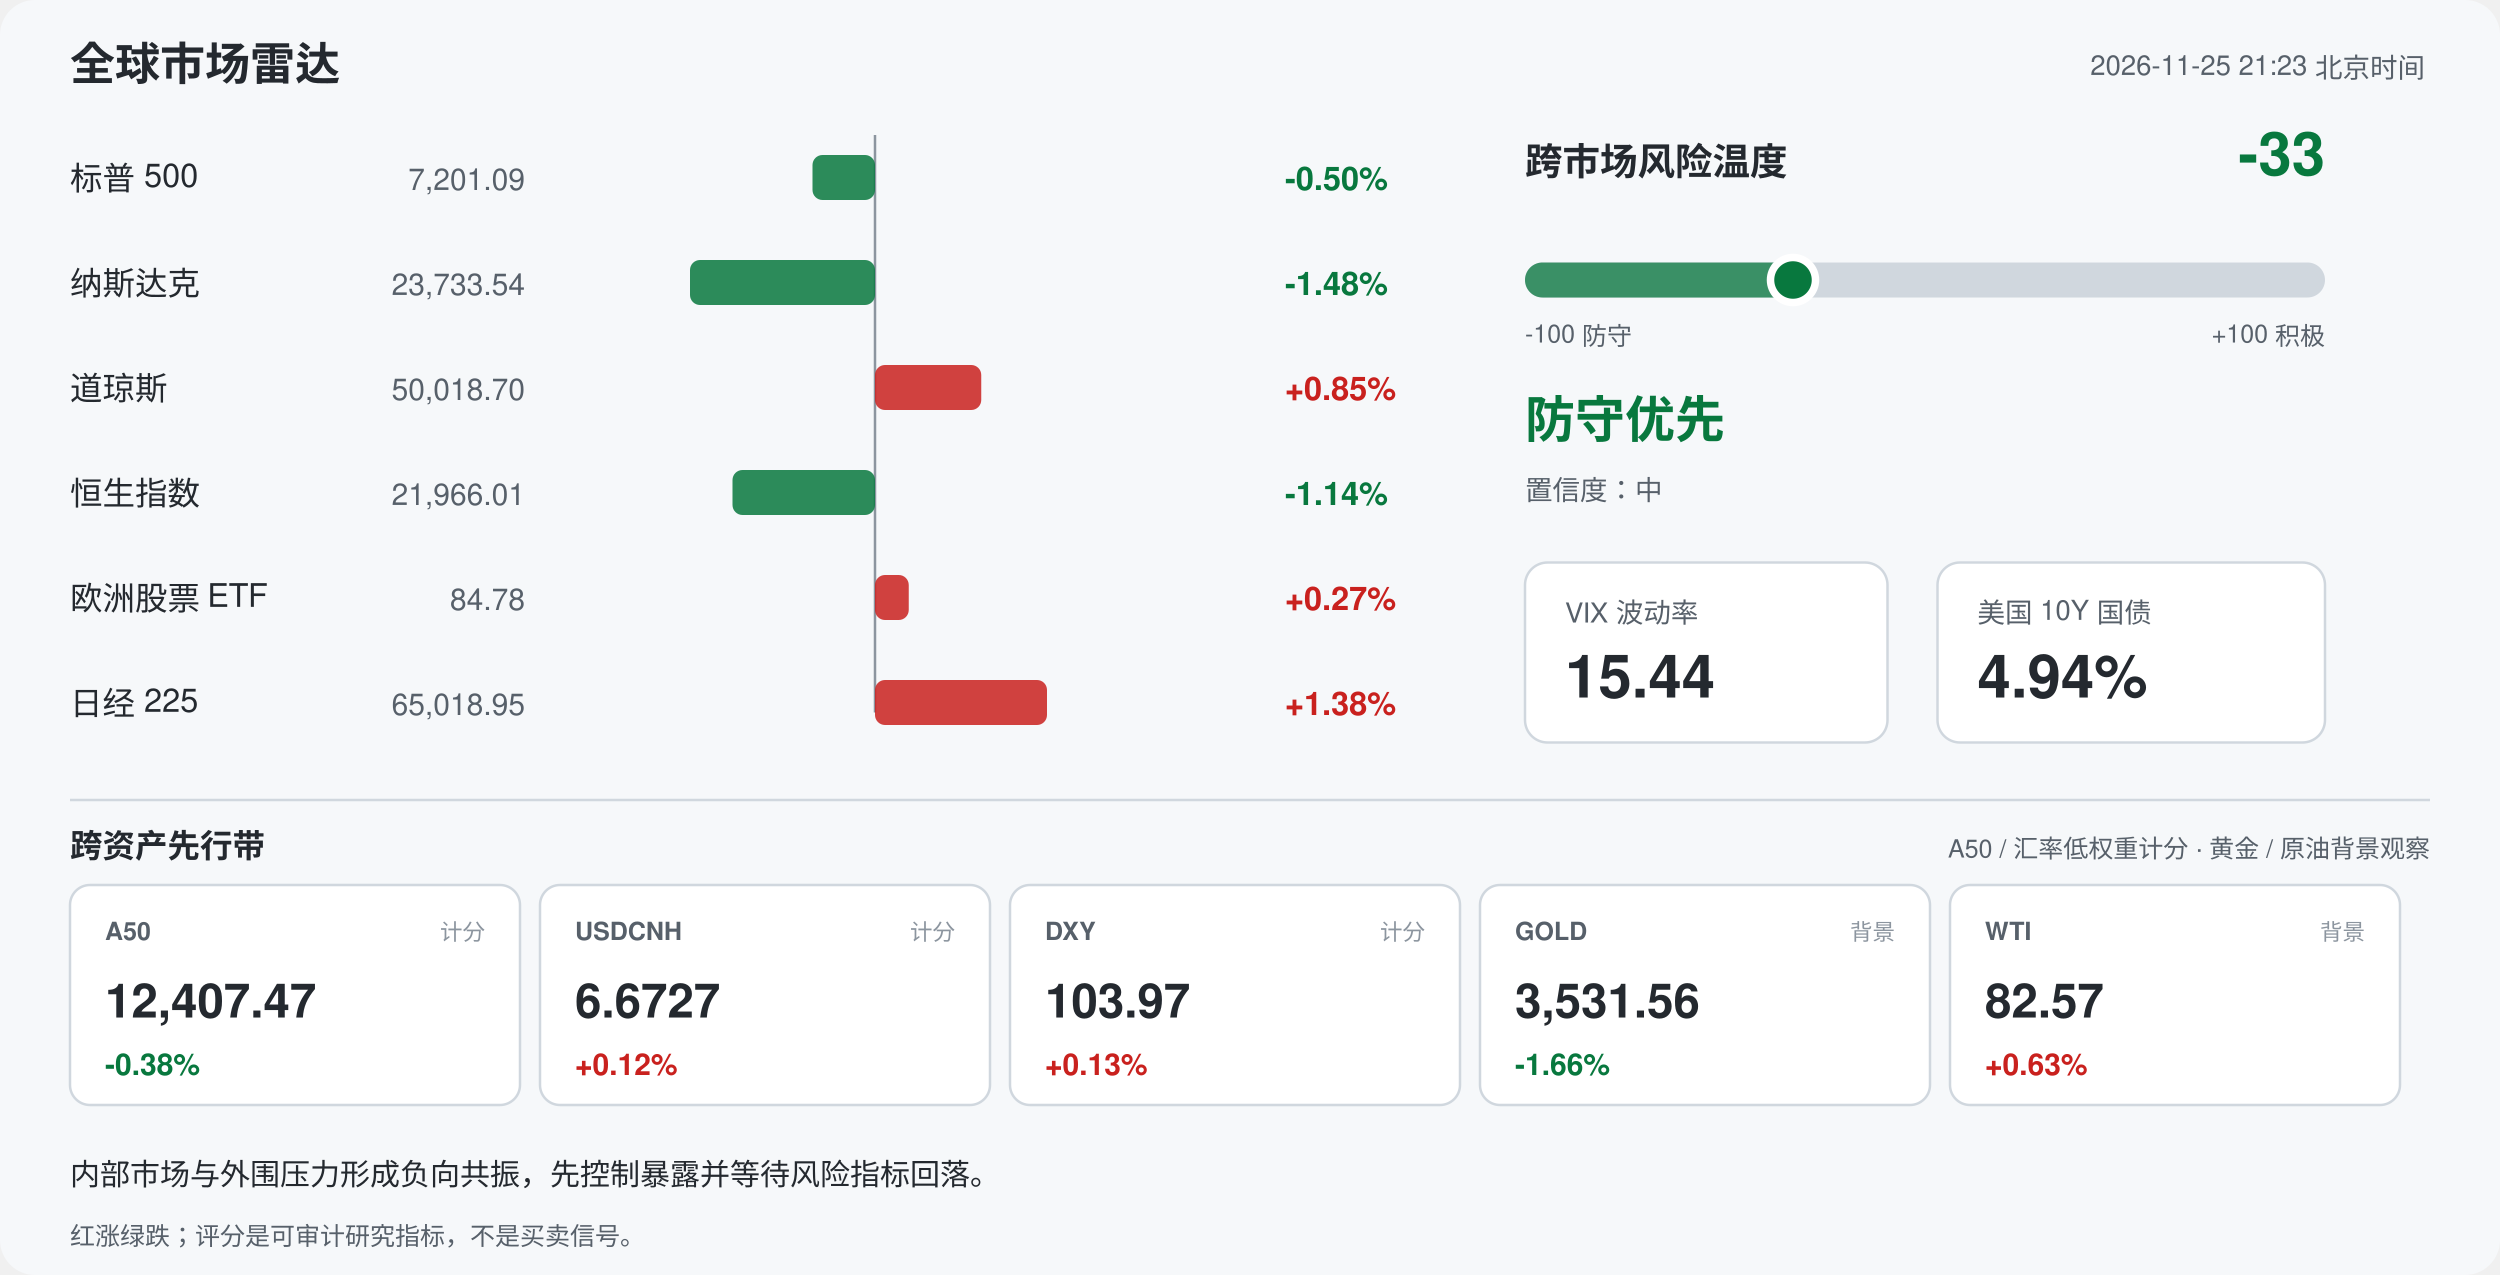
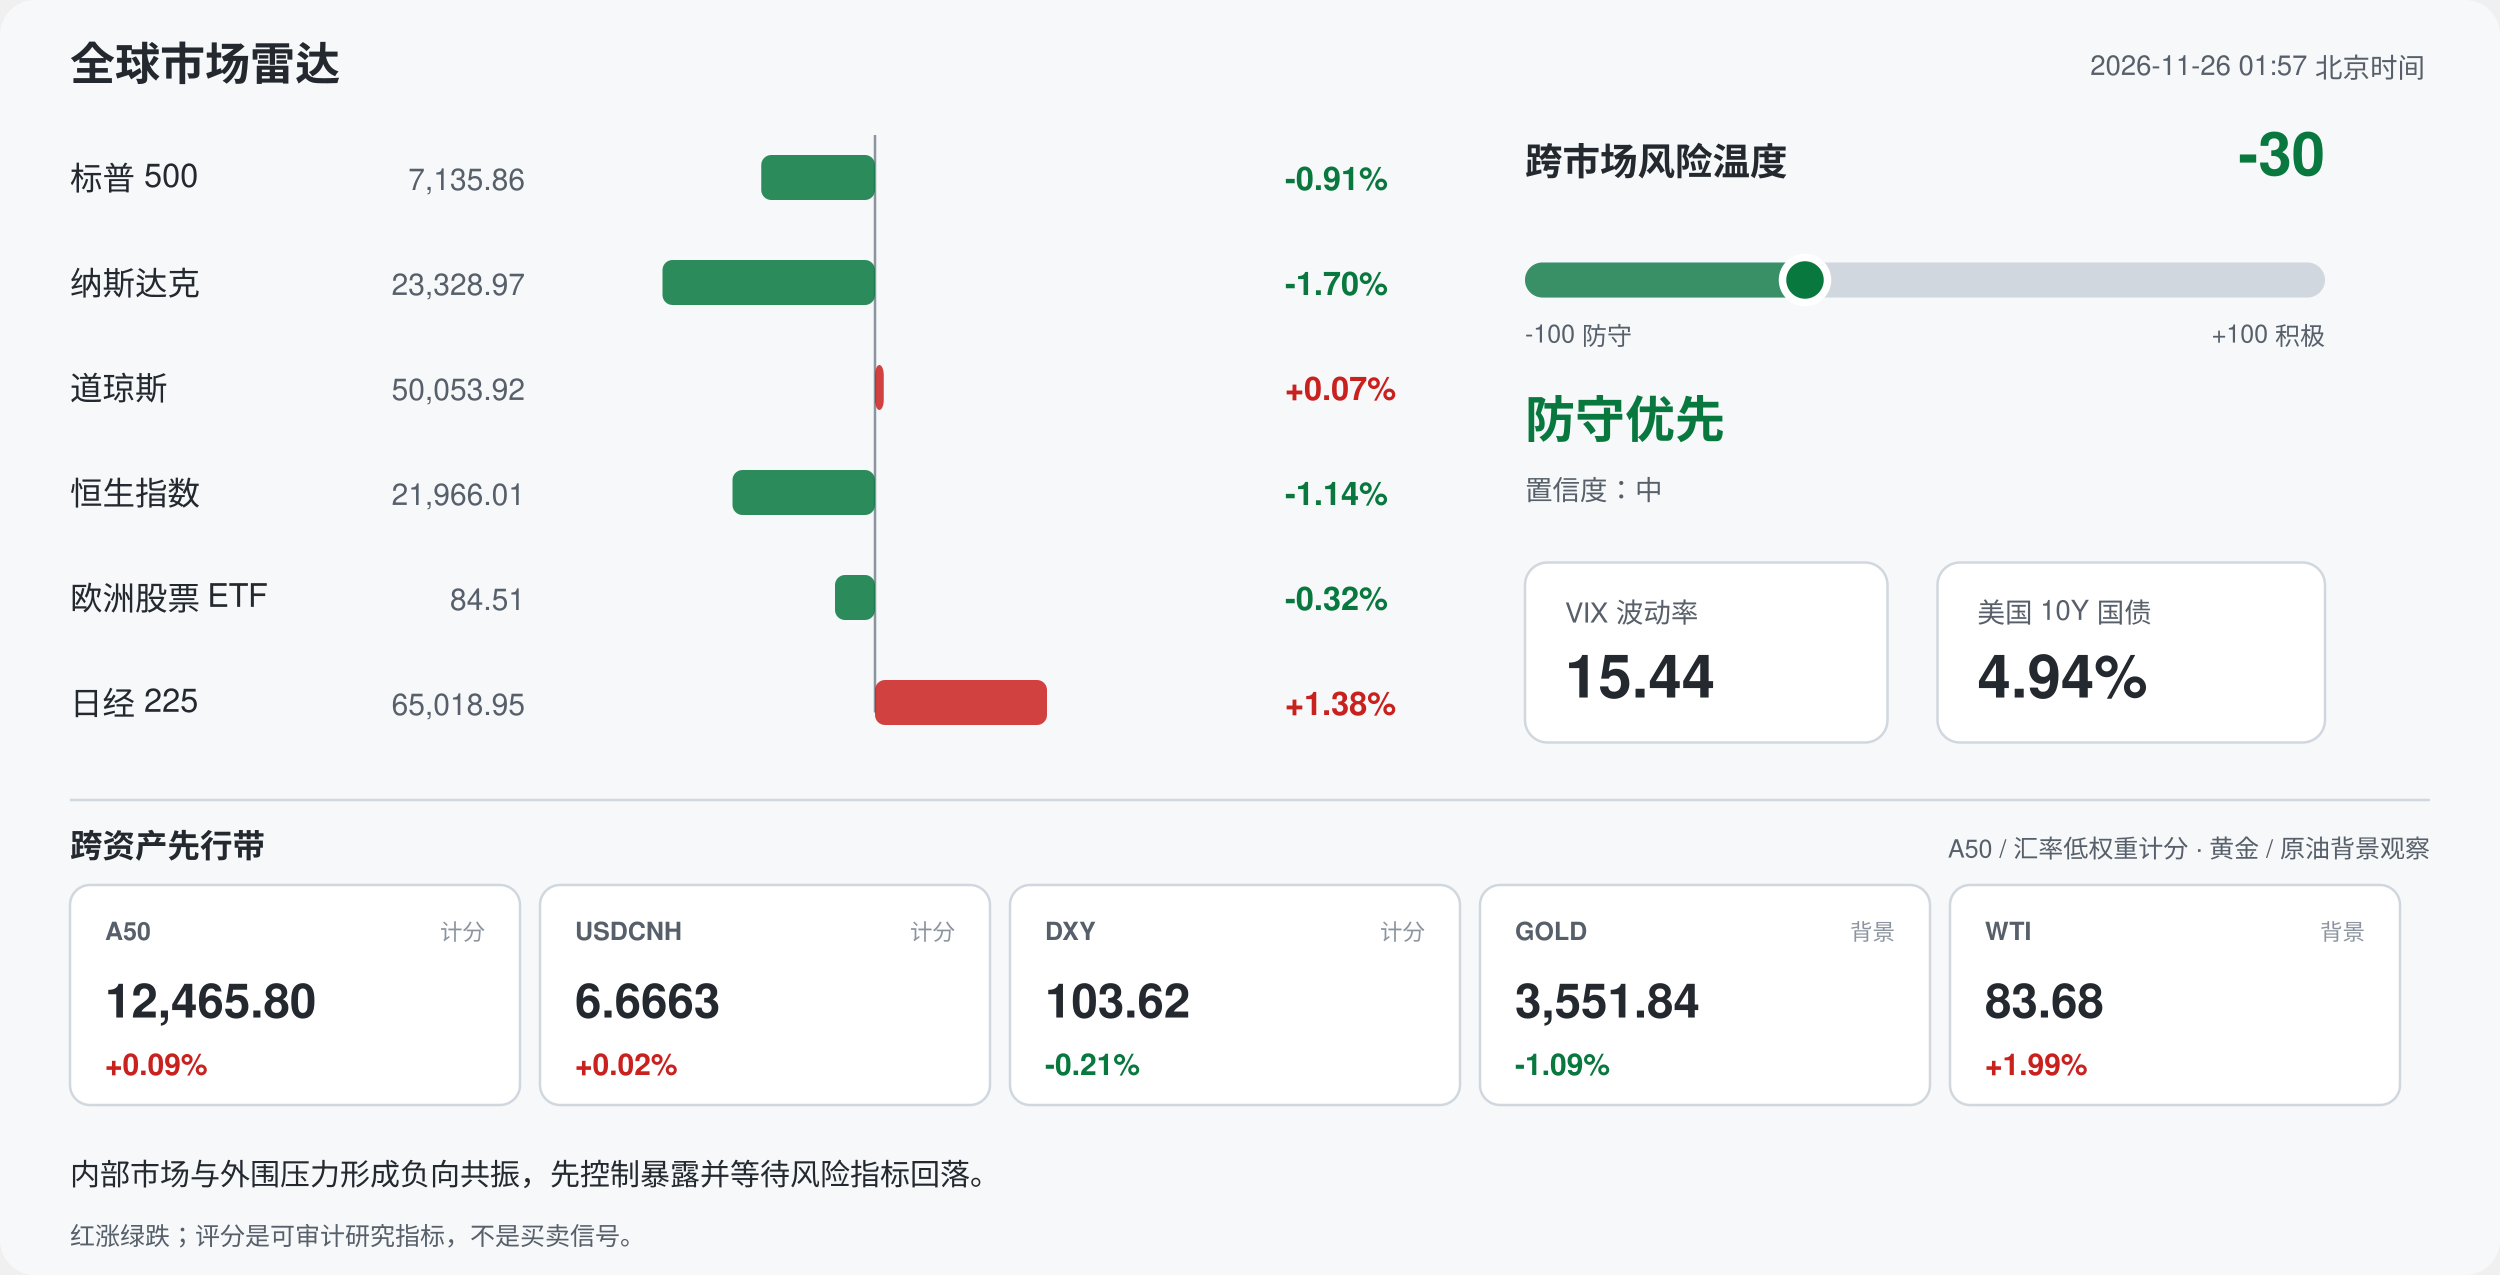
<svg xmlns="http://www.w3.org/2000/svg" width="1000" height="510" viewBox="0 0 1000 510" font-family="-apple-system,Segoe UI,Helvetica,Arial,sans-serif">
  <rect width="1000" height="510" rx="14" fill="#f6f8fa" />
  <text x="28" y="32" font-size="18" font-weight="700" fill="#24292f">全球市场雷达</text>
-   <text x="970" y="30" font-size="11" fill="#57606a" text-anchor="end">2026-11-25 21:23 北京时间</text>
+   <text x="970" y="30" font-size="11" fill="#57606a" text-anchor="end">2026-11-26 01:57 北京时间</text>
  <line x1="350" y1="54" x2="350" y2="285" stroke="#8c959f" stroke-width="1" />
  <text x="28" y="76" font-size="13" fill="#24292f">标普 500</text>
-   <text x="210" y="76" font-size="12" fill="#57606a" text-anchor="end">7,201.09</text>
-   <rect x="325.0" y="62" width="25.0" height="18" rx="4" fill="#08783e" opacity="0.85" />
-   <text x="514" y="76" font-size="13" font-weight="600" fill="#08783e">-0.50%</text>
+   <text x="210" y="76" font-size="12" fill="#57606a" text-anchor="end">7,135.86</text>
+   <rect x="304.5" y="62" width="45.5" height="18" rx="4" fill="#08783e" opacity="0.85" />
+   <text x="514" y="76" font-size="13" font-weight="600" fill="#08783e">-0.91%</text>
  <text x="28" y="118" font-size="13" fill="#24292f">纳斯达克</text>
-   <text x="210" y="118" font-size="12" fill="#57606a" text-anchor="end">23,733.54</text>
-   <rect x="276.0" y="104" width="74.0" height="18" rx="4" fill="#08783e" opacity="0.85" />
-   <text x="514" y="118" font-size="13" font-weight="600" fill="#08783e">-1.48%</text>
+   <text x="210" y="118" font-size="12" fill="#57606a" text-anchor="end">23,328.97</text>
+   <rect x="265.0" y="104" width="85.0" height="18" rx="4" fill="#08783e" opacity="0.85" />
+   <text x="514" y="118" font-size="13" font-weight="600" fill="#08783e">-1.70%</text>
  <text x="28" y="160" font-size="13" fill="#24292f">道琼斯</text>
-   <text x="210" y="160" font-size="12" fill="#57606a" text-anchor="end">50,018.70</text>
-   <rect x="350.0" y="146" width="42.5" height="18" rx="4" fill="#c9211e" opacity="0.85" />
-   <text x="514" y="160" font-size="13" font-weight="600" fill="#c9211e">+0.85%</text>
+   <text x="210" y="160" font-size="12" fill="#57606a" text-anchor="end">50,053.92</text>
+   <rect x="350.0" y="146" width="3.5" height="18" rx="4" fill="#c9211e" opacity="0.85" />
+   <text x="514" y="160" font-size="13" font-weight="600" fill="#c9211e">+0.07%</text>
  <text x="28" y="202" font-size="13" fill="#24292f">恒生指数</text>
  <text x="210" y="202" font-size="12" fill="#57606a" text-anchor="end">21,966.01</text>
  <rect x="293.0" y="188" width="57.0" height="18" rx="4" fill="#08783e" opacity="0.85" />
  <text x="514" y="202" font-size="13" font-weight="600" fill="#08783e">-1.14%</text>
  <text x="28" y="244" font-size="13" fill="#24292f">欧洲股票 ETF</text>
-   <text x="210" y="244" font-size="12" fill="#57606a" text-anchor="end">84.78</text>
-   <rect x="350.0" y="230" width="13.5" height="18" rx="4" fill="#c9211e" opacity="0.85" />
-   <text x="514" y="244" font-size="13" font-weight="600" fill="#c9211e">+0.27%</text>
+   <text x="210" y="244" font-size="12" fill="#57606a" text-anchor="end">84.51</text>
+   <rect x="334.0" y="230" width="16.0" height="18" rx="4" fill="#08783e" opacity="0.85" />
+   <text x="514" y="244" font-size="13" font-weight="600" fill="#08783e">-0.32%</text>
  <text x="28" y="286" font-size="13" fill="#24292f">日经 225</text>
  <text x="210" y="286" font-size="12" fill="#57606a" text-anchor="end">65,018.95</text>
  <rect x="350.0" y="272" width="68.8" height="18" rx="4" fill="#c9211e" opacity="0.85" />
  <text x="514" y="286" font-size="13" font-weight="600" fill="#c9211e">+1.38%</text>
  <text x="610" y="70" font-size="15" font-weight="700" fill="#24292f">跨市场风险温度</text>
-   <text x="930" y="70" font-size="24" font-weight="700" fill="#08783e" text-anchor="end">-33</text>
+   <text x="930" y="70" font-size="24" font-weight="700" fill="#08783e" text-anchor="end">-30</text>
  <rect x="610" y="105" width="320" height="14" rx="7" fill="#d0d7de" />
-   <rect x="610" y="105" width="107.2" height="14" rx="7" fill="#08783e" opacity="0.75" />
-   <circle cx="717.2" cy="112" r="9" fill="#08783e" stroke="#ffffff" stroke-width="3" />
+   <rect x="610" y="105" width="112.0" height="14" rx="7" fill="#08783e" opacity="0.75" />
+   <circle cx="722.0" cy="112" r="9" fill="#08783e" stroke="#ffffff" stroke-width="3" />
  <text x="610" y="137" font-size="10" fill="#57606a">-100 防守</text>
  <text x="930" y="137" font-size="10" fill="#57606a" text-anchor="end">+100 积极</text>
  <text x="610" y="175" font-size="20" font-weight="700" fill="#08783e">防守优先</text>
  <text x="610" y="200" font-size="11" fill="#57606a">置信度：中</text>
  <rect x="610" y="225" width="145" height="72" rx="9" fill="#ffffff" stroke="#d0d7de" />
  <text x="626" y="249" font-size="11" fill="#57606a">VIX 波动率</text>
  <text x="626" y="279" font-size="24" font-weight="700" fill="#24292f">15.44</text>
  <rect x="775" y="225" width="155" height="72" rx="9" fill="#ffffff" stroke="#d0d7de" />
  <text x="791" y="249" font-size="11" fill="#57606a">美国 10Y 国债</text>
  <text x="791" y="279" font-size="24" font-weight="700" fill="#24292f">4.94%</text>
  <line x1="28" y1="320" x2="972" y2="320" stroke="#d0d7de" />
  <text x="28" y="343" font-size="13" font-weight="700" fill="#24292f">跨资产先行带</text>
  <text x="972" y="343" font-size="10" fill="#57606a" text-anchor="end">A50 / 汇率低权重计分 · 黄金 / 原油背景观察</text>
  <rect x="28" y="354" width="180" height="88" rx="8" fill="#ffffff" stroke="#d0d7de" />
  <text x="42" y="376" font-size="10" font-weight="700" fill="#57606a">A50</text>
  <text x="194" y="376" font-size="9" fill="#8c959f" text-anchor="end">计分</text>
-   <text x="42" y="407" font-size="19" font-weight="700" fill="#24292f">12,407.47</text>
-   <text x="42" y="430" font-size="12" font-weight="700" fill="#08783e">-0.38%</text>
+   <text x="42" y="407" font-size="19" font-weight="700" fill="#24292f">12,465.80</text>
+   <text x="42" y="430" font-size="12" font-weight="700" fill="#c9211e">+0.09%</text>
  <rect x="216" y="354" width="180" height="88" rx="8" fill="#ffffff" stroke="#d0d7de" />
  <text x="230" y="376" font-size="10" font-weight="700" fill="#57606a">USDCNH</text>
  <text x="382" y="376" font-size="9" fill="#8c959f" text-anchor="end">计分</text>
-   <text x="230" y="407" font-size="19" font-weight="700" fill="#24292f">6.6727</text>
-   <text x="230" y="430" font-size="12" font-weight="700" fill="#c9211e">+0.12%</text>
+   <text x="230" y="407" font-size="19" font-weight="700" fill="#24292f">6.6663</text>
+   <text x="230" y="430" font-size="12" font-weight="700" fill="#c9211e">+0.02%</text>
  <rect x="404" y="354" width="180" height="88" rx="8" fill="#ffffff" stroke="#d0d7de" />
  <text x="418" y="376" font-size="10" font-weight="700" fill="#57606a">DXY</text>
  <text x="570" y="376" font-size="9" fill="#8c959f" text-anchor="end">计分</text>
-   <text x="418" y="407" font-size="19" font-weight="700" fill="#24292f">103.97</text>
-   <text x="418" y="430" font-size="12" font-weight="700" fill="#c9211e">+0.13%</text>
+   <text x="418" y="407" font-size="19" font-weight="700" fill="#24292f">103.62</text>
+   <text x="418" y="430" font-size="12" font-weight="700" fill="#08783e">-0.21%</text>
  <rect x="592" y="354" width="180" height="88" rx="8" fill="#ffffff" stroke="#d0d7de" />
  <text x="606" y="376" font-size="10" font-weight="700" fill="#57606a">GOLD</text>
  <text x="758" y="376" font-size="9" fill="#8c959f" text-anchor="end">背景</text>
-   <text x="606" y="407" font-size="19" font-weight="700" fill="#24292f">3,531.56</text>
-   <text x="606" y="430" font-size="12" font-weight="700" fill="#08783e">-1.66%</text>
+   <text x="606" y="407" font-size="19" font-weight="700" fill="#24292f">3,551.84</text>
+   <text x="606" y="430" font-size="12" font-weight="700" fill="#08783e">-1.09%</text>
  <rect x="780" y="354" width="180" height="88" rx="8" fill="#ffffff" stroke="#d0d7de" />
  <text x="794" y="376" font-size="10" font-weight="700" fill="#57606a">WTI</text>
  <text x="946" y="376" font-size="9" fill="#8c959f" text-anchor="end">背景</text>
-   <text x="794" y="407" font-size="19" font-weight="700" fill="#24292f">82.57</text>
-   <text x="794" y="430" font-size="12" font-weight="700" fill="#c9211e">+0.63%</text>
+   <text x="794" y="407" font-size="19" font-weight="700" fill="#24292f">83.68</text>
+   <text x="794" y="430" font-size="12" font-weight="700" fill="#c9211e">+1.99%</text>
  <text x="28" y="474" font-size="12" fill="#24292f">内部市场与外围压力形成负向共振，先控制暴露并等待风险指标回落。</text>
  <text x="28" y="498" font-size="10" fill="#57606a">红涨绿跌；评分是可审计研究指标，不是买卖信号。</text>
</svg>
